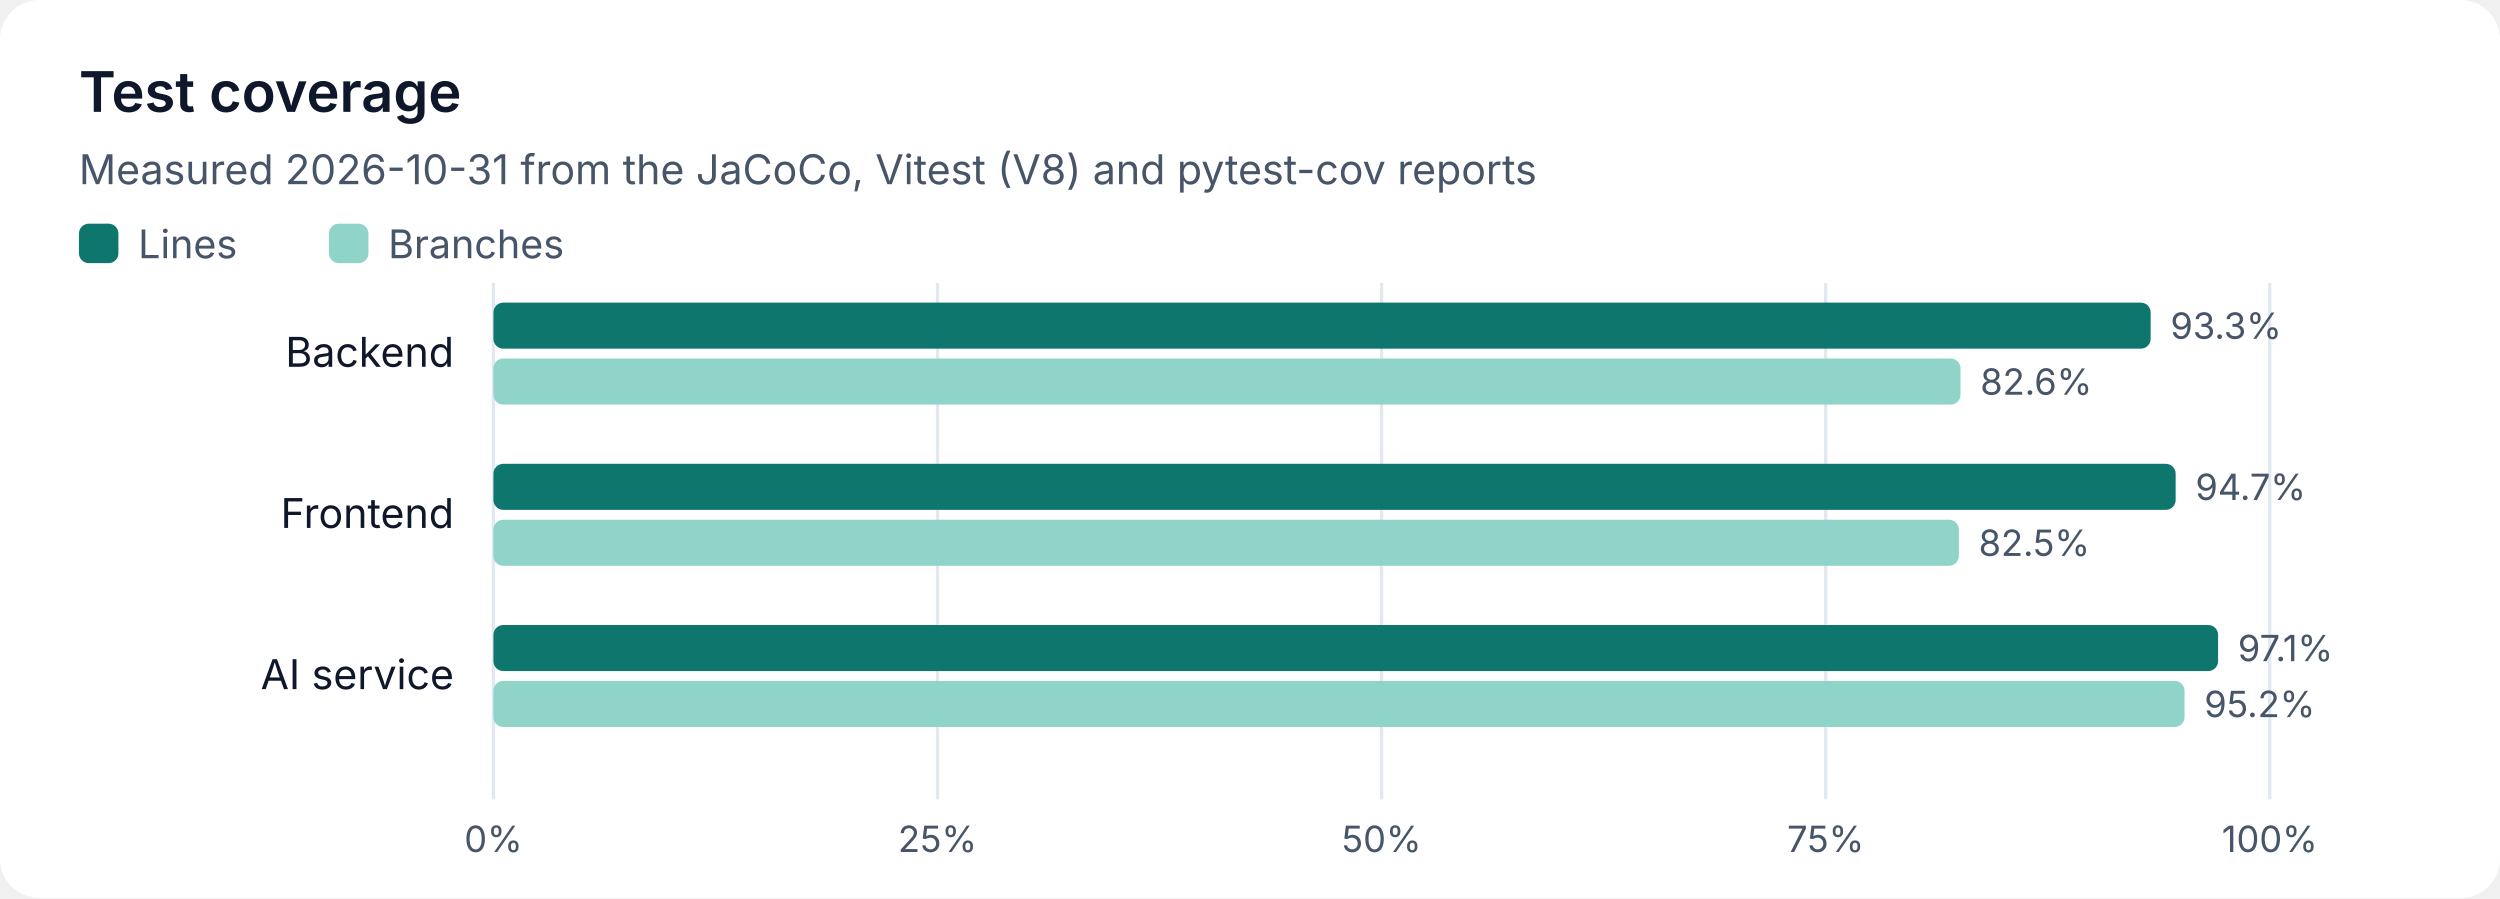
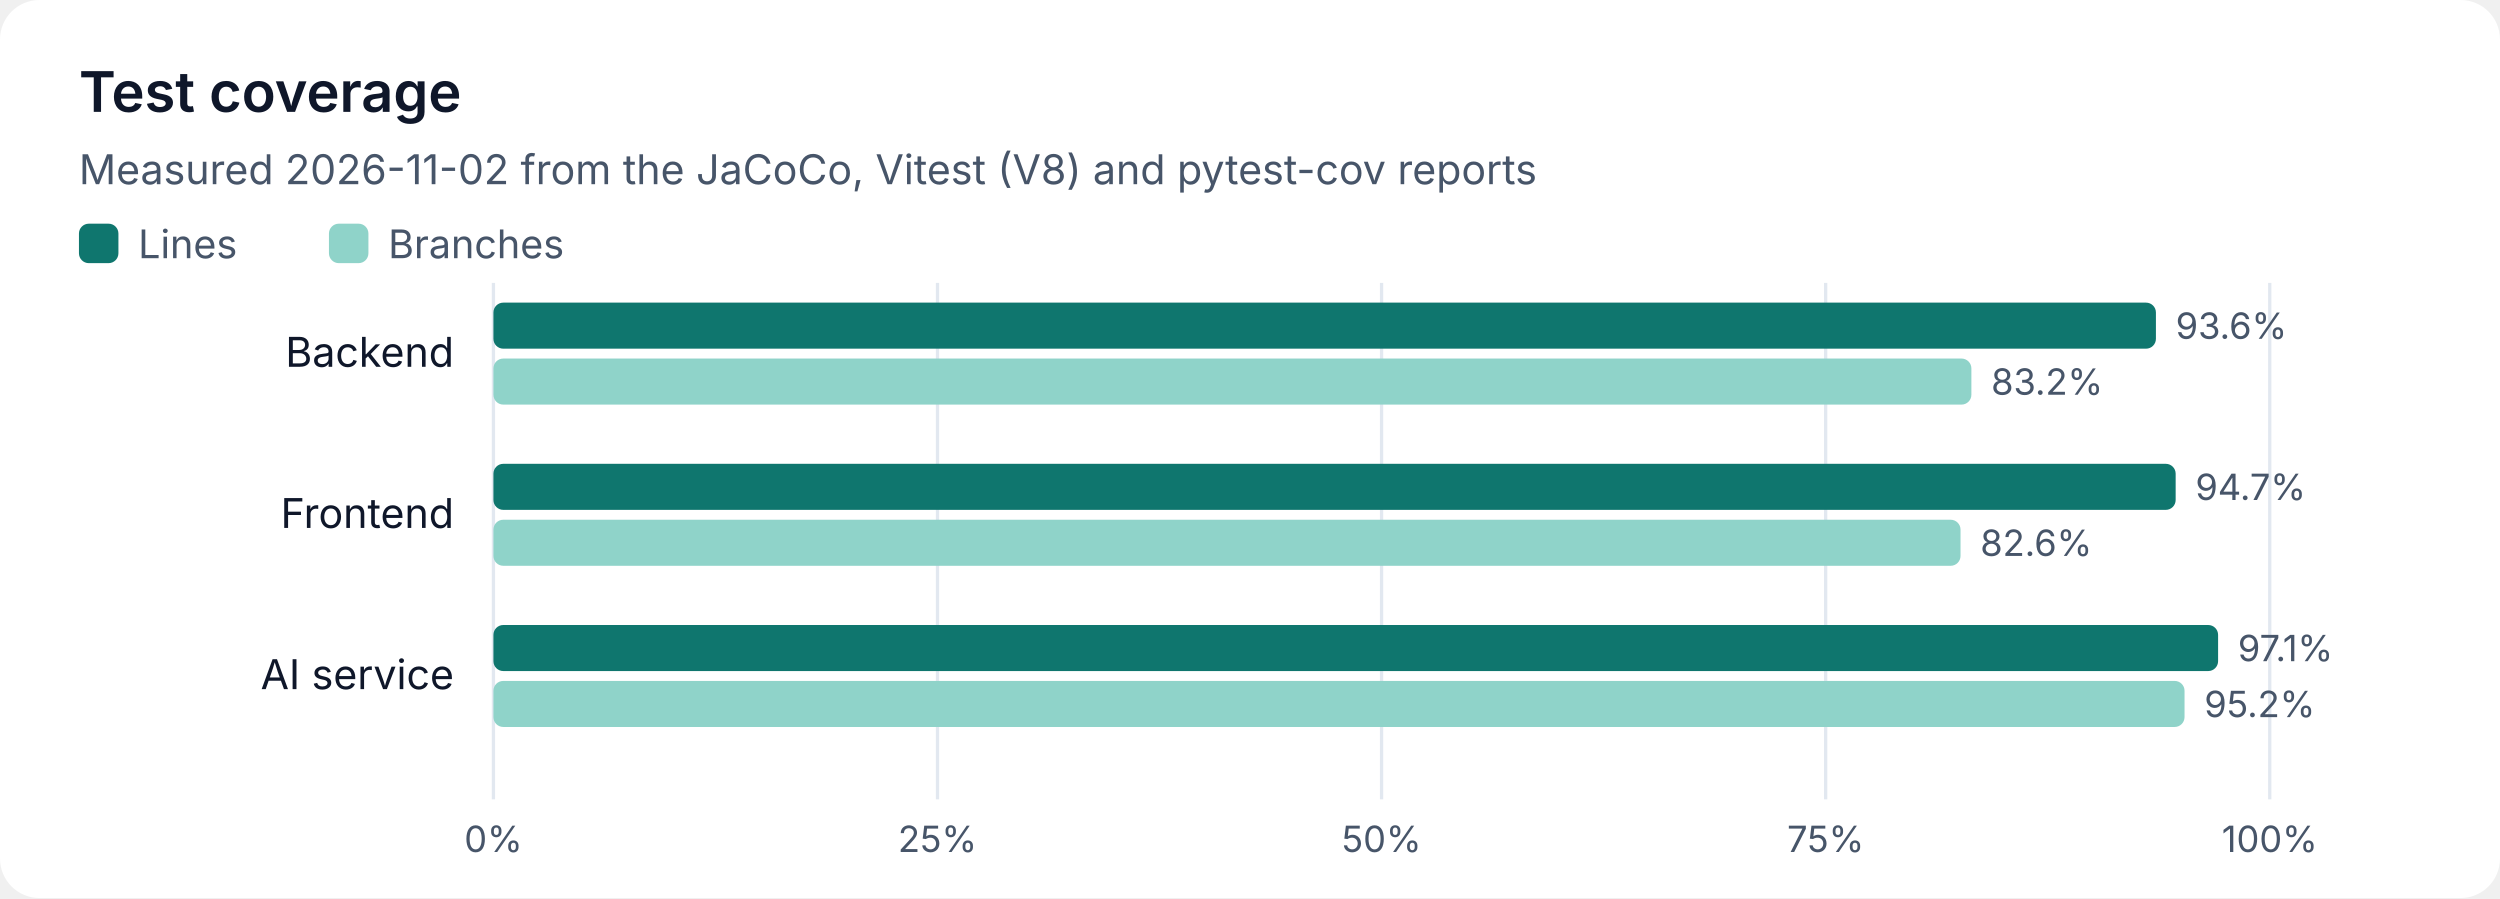
<svg xmlns="http://www.w3.org/2000/svg" width="760" height="273" viewBox="0 0 760 273" role="img" aria-label="Test coverage">
  <rect width="760" height="273" rx="12" fill="#ffffff" />
  <text x="24" y="34" font-family="Inter, 'Segoe UI', Helvetica, Arial, sans-serif" font-size="17" font-weight="600" fill="#0f172a">Test coverage</text>
-   <text x="24" y="56" font-family="Inter, 'Segoe UI', Helvetica, Arial, sans-serif" font-size="12.5" fill="#475569">Measured 2026-10-31 from the JaCoCo, Vitest (V8) and pytest-cov reports</text>
+   <text x="24" y="56" font-family="Inter, 'Segoe UI', Helvetica, Arial, sans-serif" font-size="12.5" fill="#475569">Measured 2026-11-02 from the JaCoCo, Vitest (V8) and pytest-cov reports</text>
  <rect x="24" y="68" width="12" height="12" rx="3" fill="#0f766e" />
  <text x="42" y="78.5" font-family="Inter, 'Segoe UI', Helvetica, Arial, sans-serif" font-size="12" fill="#475569">Lines</text>
  <rect x="100.0" y="68" width="12" height="12" rx="3" fill="#8fd3c9" />
  <text x="118.0" y="78.5" font-family="Inter, 'Segoe UI', Helvetica, Arial, sans-serif" font-size="12" fill="#475569">Branches</text>
  <line x1="150.0" y1="86" x2="150.0" y2="243" stroke="#e2e8f0" stroke-width="1" />
  <text x="150.0" y="259" font-family="Inter, 'Segoe UI', Helvetica, Arial, sans-serif" font-size="11" fill="#475569" text-anchor="middle">0%</text>
  <line x1="285.0" y1="86" x2="285.0" y2="243" stroke="#e2e8f0" stroke-width="1" />
  <text x="285.0" y="259" font-family="Inter, 'Segoe UI', Helvetica, Arial, sans-serif" font-size="11" fill="#475569" text-anchor="middle">25%</text>
  <line x1="420.0" y1="86" x2="420.0" y2="243" stroke="#e2e8f0" stroke-width="1" />
  <text x="420.0" y="259" font-family="Inter, 'Segoe UI', Helvetica, Arial, sans-serif" font-size="11" fill="#475569" text-anchor="middle">50%</text>
  <line x1="555.0" y1="86" x2="555.0" y2="243" stroke="#e2e8f0" stroke-width="1" />
  <text x="555.0" y="259" font-family="Inter, 'Segoe UI', Helvetica, Arial, sans-serif" font-size="11" fill="#475569" text-anchor="middle">75%</text>
  <line x1="690.0" y1="86" x2="690.0" y2="243" stroke="#e2e8f0" stroke-width="1" />
  <text x="690.0" y="259" font-family="Inter, 'Segoe UI', Helvetica, Arial, sans-serif" font-size="11" fill="#475569" text-anchor="middle">100%</text>
  <text x="138" y="111.5" font-family="Inter, 'Segoe UI', Helvetica, Arial, sans-serif" font-size="12.5" fill="#0f172a" text-anchor="end">Backend</text>
-   <rect x="150" y="92" width="503.8" height="14" rx="3" fill="#0f766e" />
-   <text x="659.8" y="103" font-family="Inter, 'Segoe UI', Helvetica, Arial, sans-serif" font-size="11" fill="#475569">93.3%</text>
-   <rect x="150" y="109" width="446.0" height="14" rx="3" fill="#8fd3c9" />
-   <text x="602.0" y="120" font-family="Inter, 'Segoe UI', Helvetica, Arial, sans-serif" font-size="11" fill="#475569">82.6%</text>
+   <rect x="150" y="92" width="505.4" height="14" rx="3" fill="#0f766e" />
+   <text x="661.4" y="103" font-family="Inter, 'Segoe UI', Helvetica, Arial, sans-serif" font-size="11" fill="#475569">93.6%</text>
+   <rect x="150" y="109" width="449.3" height="14" rx="3" fill="#8fd3c9" />
+   <text x="605.3" y="120" font-family="Inter, 'Segoe UI', Helvetica, Arial, sans-serif" font-size="11" fill="#475569">83.2%</text>
  <text x="138" y="160.5" font-family="Inter, 'Segoe UI', Helvetica, Arial, sans-serif" font-size="12.5" fill="#0f172a" text-anchor="end">Frontend</text>
  <rect x="150" y="141" width="511.4" height="14" rx="3" fill="#0f766e" />
  <text x="667.4" y="152" font-family="Inter, 'Segoe UI', Helvetica, Arial, sans-serif" font-size="11" fill="#475569">94.7%</text>
-   <rect x="150" y="158" width="445.5" height="14" rx="3" fill="#8fd3c9" />
-   <text x="601.5" y="169" font-family="Inter, 'Segoe UI', Helvetica, Arial, sans-serif" font-size="11" fill="#475569">82.5%</text>
+   <rect x="150" y="158" width="446.0" height="14" rx="3" fill="#8fd3c9" />
+   <text x="602.0" y="169" font-family="Inter, 'Segoe UI', Helvetica, Arial, sans-serif" font-size="11" fill="#475569">82.6%</text>
  <text x="138" y="209.5" font-family="Inter, 'Segoe UI', Helvetica, Arial, sans-serif" font-size="12.5" fill="#0f172a" text-anchor="end">AI service</text>
  <rect x="150" y="190" width="524.3" height="14" rx="3" fill="#0f766e" />
  <text x="680.3" y="201" font-family="Inter, 'Segoe UI', Helvetica, Arial, sans-serif" font-size="11" fill="#475569">97.1%</text>
  <rect x="150" y="207" width="514.1" height="14" rx="3" fill="#8fd3c9" />
  <text x="670.1" y="218" font-family="Inter, 'Segoe UI', Helvetica, Arial, sans-serif" font-size="11" fill="#475569">95.2%</text>
</svg>
